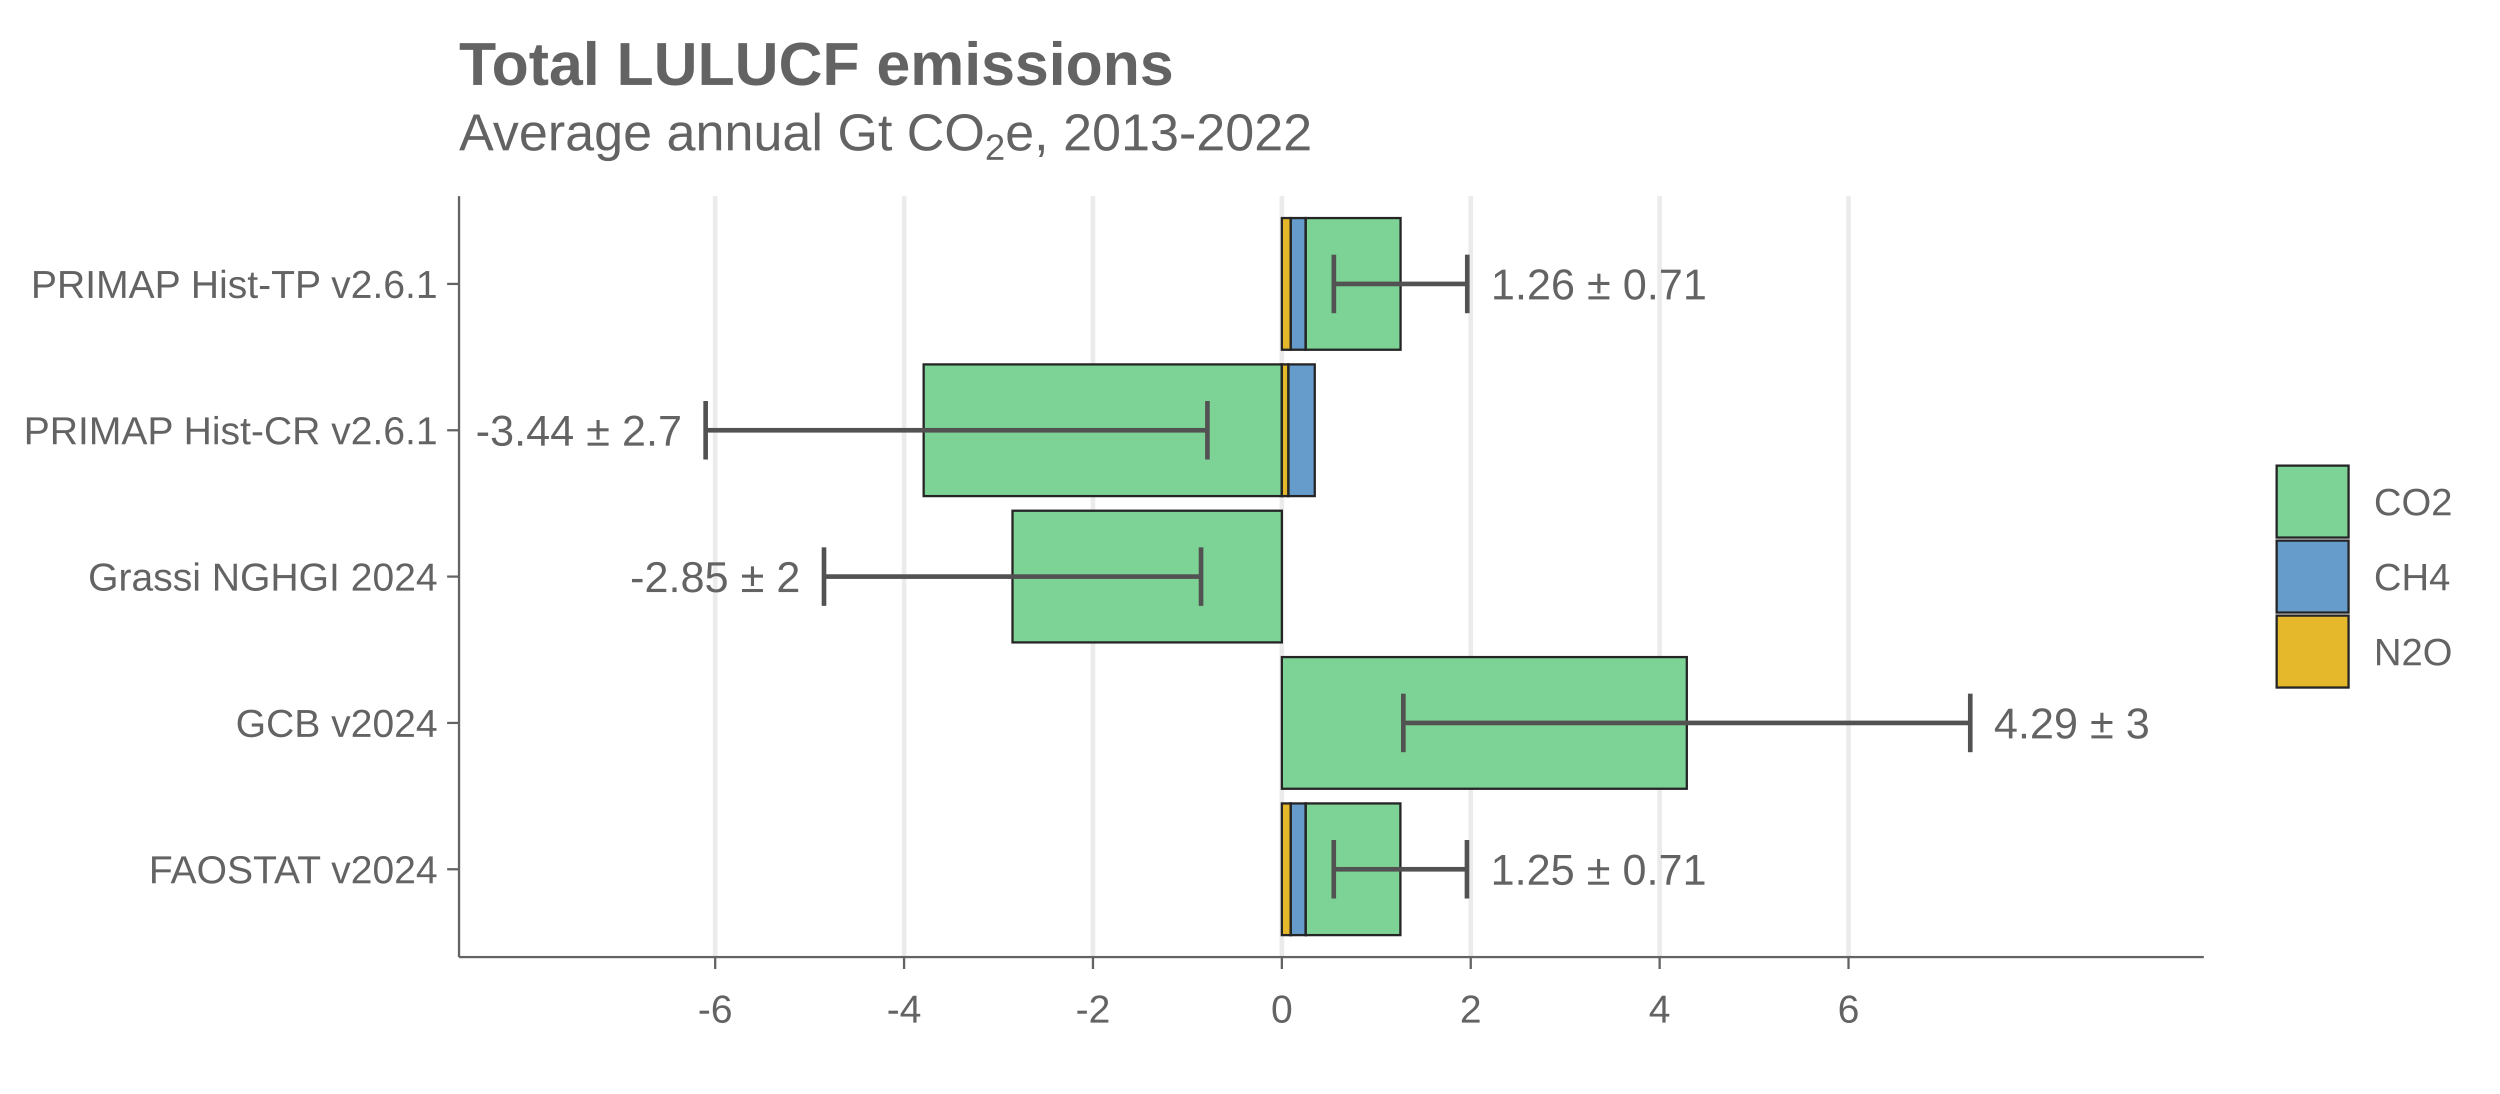
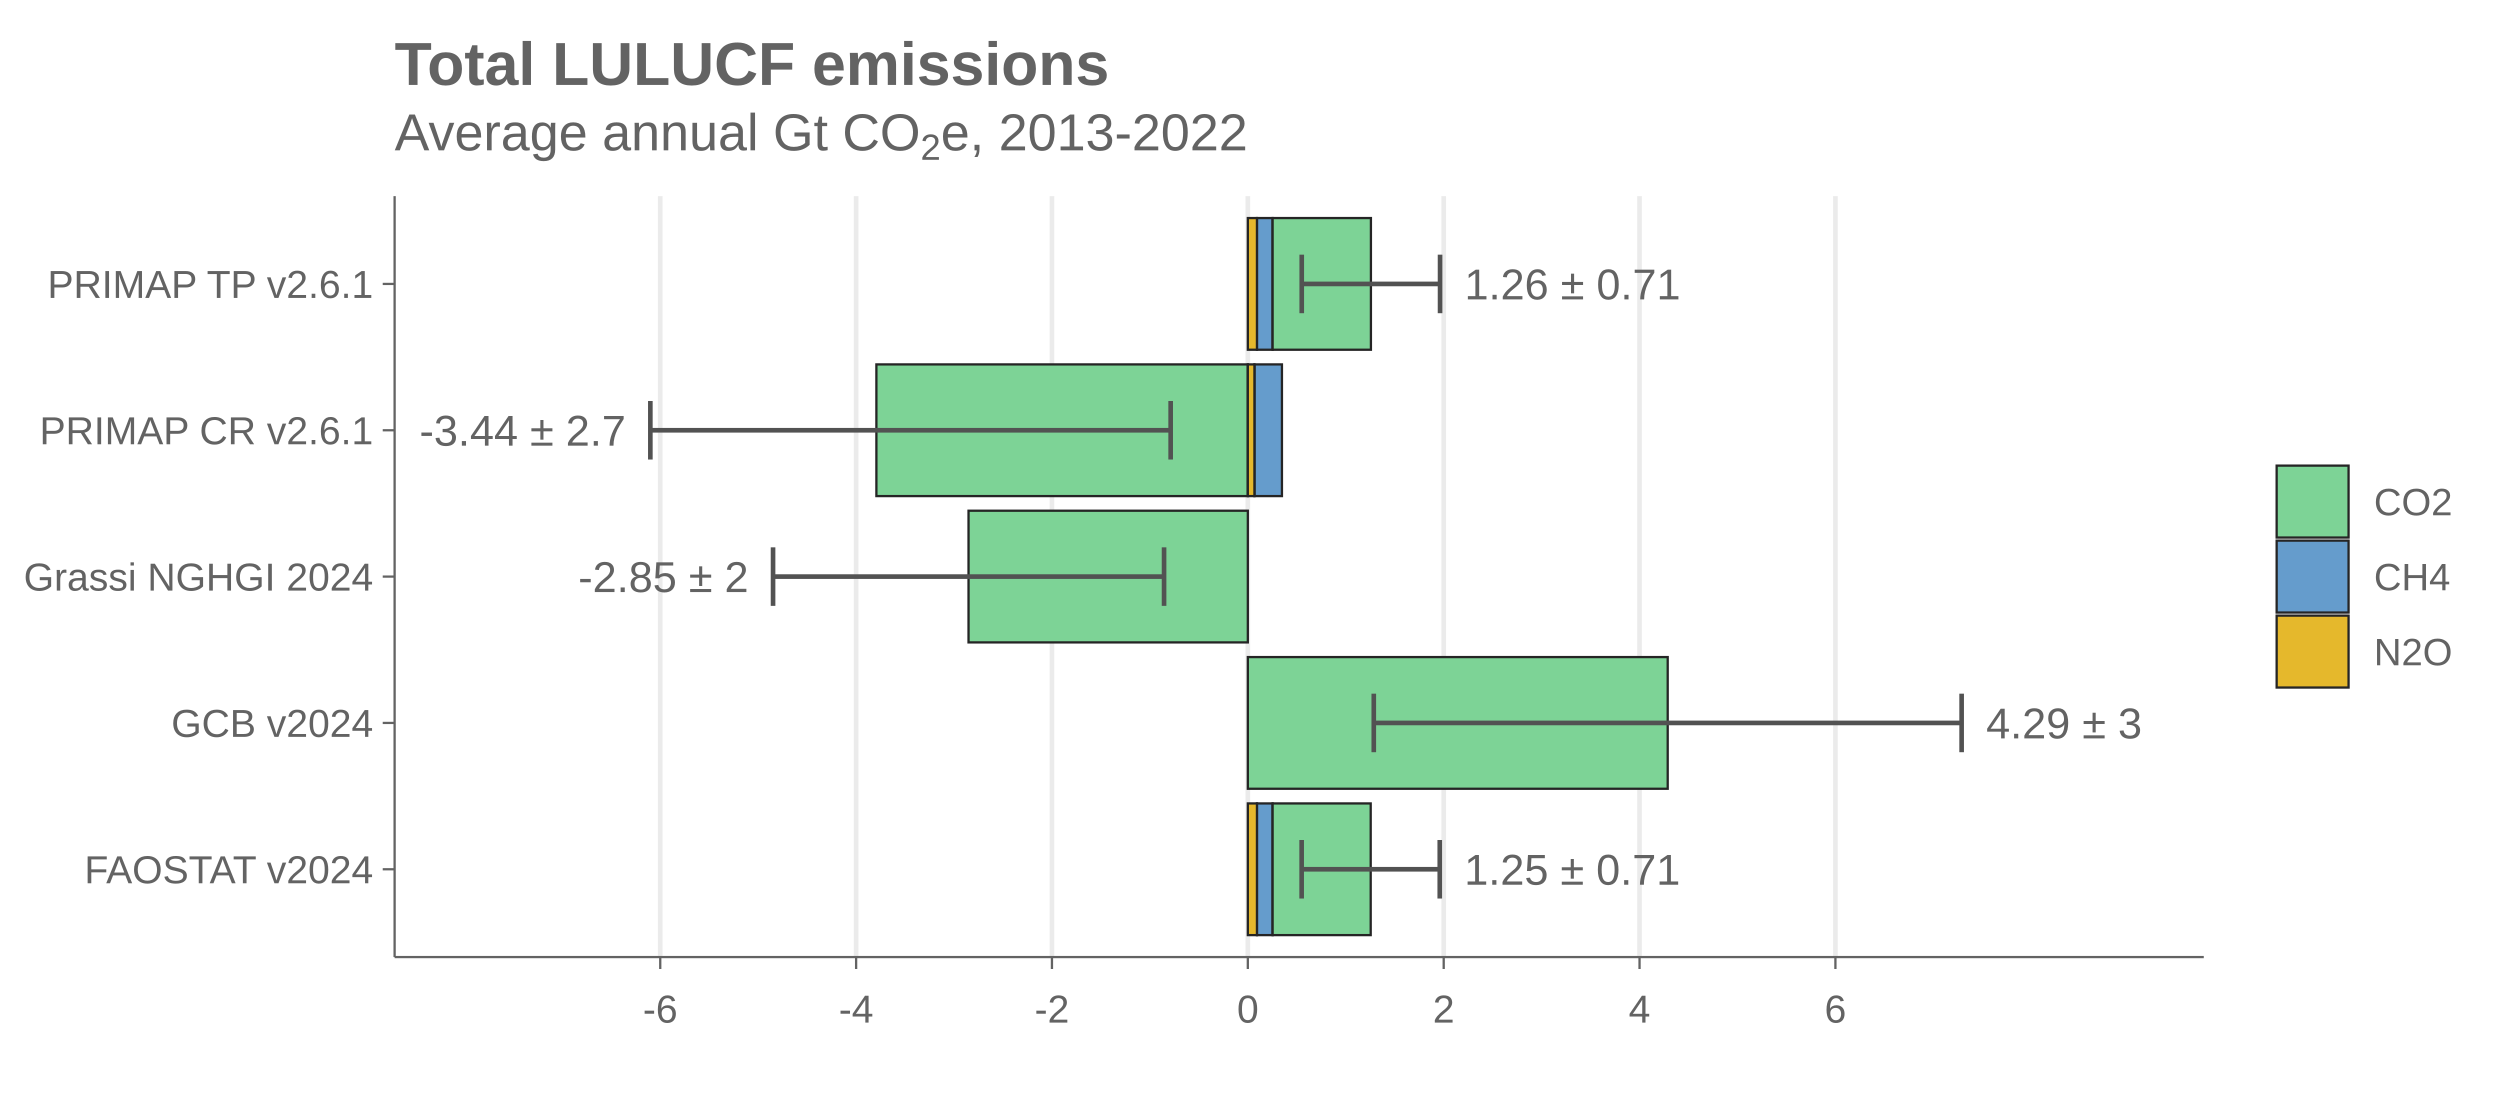
<svg xmlns="http://www.w3.org/2000/svg" class="svglite" width="576.00pt" height="252.00pt" viewBox="0 0 576.00 252.00">
  <defs>
    <style type="text/css">
    .svglite line, .svglite polyline, .svglite polygon, .svglite path, .svglite rect, .svglite circle {
      fill: none;
      stroke: #000000;
      stroke-linecap: round;
      stroke-linejoin: round;
      stroke-miterlimit: 10.00;
    }
    .svglite text {
      white-space: pre;
    }
  </style>
  </defs>
  <rect width="100%" height="100%" style="stroke: none; fill: #FFFFFF;" />
  <defs>
    <clipPath id="cpMC4wMHw1NzYuMDB8MC4wMHwyNTIuMDA=">
      <rect x="0.00" y="0.00" width="576.00" height="252.00" />
    </clipPath>
  </defs>
  <g clip-path="url(#cpMC4wMHw1NzYuMDB8MC4wMHwyNTIuMDA=)">
    <rect x="0" y="0.00" width="576.00" height="252.00" style="stroke-width: 1.07; stroke: #FFFFFF; fill: #FFFFFF;" />
  </g>
  <defs>
-     <clipPath id="cpMTA1Ljc2fDUwNy43NXw0NS4xOXwyMjAuNTE=">
-       <rect x="105.76" y="45.19" width="401.99" height="175.32" />
+     <clipPath id="cpOTAuOTJ8NTA3Ljc1fDQ1LjE5fDIyMC41MQ==">
+       <rect x="90.92" y="45.19" width="416.83" height="175.32" />
    </clipPath>
  </defs>
-   <g clip-path="url(#cpMTA1Ljc2fDUwNy43NXw0NS4xOXwyMjAuNTE=)">
-     <polyline points="164.78,220.51 164.78,45.19 " style="stroke-width: 1.07; stroke: #EBEBEB; stroke-linecap: butt;" />
-     <polyline points="208.30,220.51 208.30,45.19 " style="stroke-width: 1.07; stroke: #EBEBEB; stroke-linecap: butt;" />
-     <polyline points="251.82,220.51 251.82,45.19 " style="stroke-width: 1.07; stroke: #EBEBEB; stroke-linecap: butt;" />
-     <polyline points="295.34,220.51 295.34,45.19 " style="stroke-width: 1.07; stroke: #EBEBEB; stroke-linecap: butt;" />
-     <polyline points="338.86,220.51 338.86,45.19 " style="stroke-width: 1.07; stroke: #EBEBEB; stroke-linecap: butt;" />
-     <polyline points="382.38,220.51 382.38,45.19 " style="stroke-width: 1.07; stroke: #EBEBEB; stroke-linecap: butt;" />
-     <polyline points="425.90,220.51 425.90,45.19 " style="stroke-width: 1.07; stroke: #EBEBEB; stroke-linecap: butt;" />
-     <rect x="297.37" y="185.11" width="3.48" height="30.34" style="stroke-width: 0.53; stroke: #252525; stroke-linecap: butt; stroke-linejoin: miter; fill: #659CCC;" />
-     <rect x="300.85" y="185.11" width="21.80" height="30.34" style="stroke-width: 0.53; stroke: #252525; stroke-linecap: butt; stroke-linejoin: miter; fill: #7DD396;" />
-     <rect x="295.34" y="185.11" width="2.02" height="30.34" style="stroke-width: 0.53; stroke: #252525; stroke-linecap: butt; stroke-linejoin: miter; fill: #E5B82C;" />
-     <rect x="295.34" y="151.39" width="93.30" height="30.34" style="stroke-width: 0.53; stroke: #252525; stroke-linecap: butt; stroke-linejoin: miter; fill: #7DD396;" />
-     <rect x="233.28" y="117.67" width="62.06" height="30.34" style="stroke-width: 0.53; stroke: #252525; stroke-linecap: butt; stroke-linejoin: miter; fill: #7DD396;" />
-     <rect x="296.81" y="83.96" width="6.11" height="30.34" style="stroke-width: 0.53; stroke: #252525; stroke-linecap: butt; stroke-linejoin: miter; fill: #659CCC;" />
-     <rect x="212.81" y="83.96" width="82.53" height="30.34" style="stroke-width: 0.53; stroke: #252525; stroke-linecap: butt; stroke-linejoin: miter; fill: #7DD396;" />
-     <rect x="295.34" y="83.96" width="1.47" height="30.34" style="stroke-width: 0.53; stroke: #252525; stroke-linecap: butt; stroke-linejoin: miter; fill: #E5B82C;" />
-     <rect x="297.37" y="50.24" width="3.48" height="30.34" style="stroke-width: 0.53; stroke: #252525; stroke-linecap: butt; stroke-linejoin: miter; fill: #659CCC;" />
-     <rect x="300.85" y="50.24" width="21.84" height="30.34" style="stroke-width: 0.53; stroke: #252525; stroke-linecap: butt; stroke-linejoin: miter; fill: #7DD396;" />
-     <rect x="295.34" y="50.24" width="2.02" height="30.34" style="stroke-width: 0.53; stroke: #252525; stroke-linecap: butt; stroke-linejoin: miter; fill: #E5B82C;" />
-     <polyline points="337.99,207.02 337.99,193.53 " style="stroke-width: 1.07; stroke: #525252; stroke-linecap: butt;" />
-     <polyline points="337.99,200.28 307.30,200.28 " style="stroke-width: 1.07; stroke: #525252; stroke-linecap: butt;" />
-     <polyline points="307.30,207.02 307.30,193.53 " style="stroke-width: 1.07; stroke: #525252; stroke-linecap: butt;" />
-     <polyline points="453.95,173.30 453.95,159.82 " style="stroke-width: 1.07; stroke: #525252; stroke-linecap: butt;" />
-     <polyline points="453.95,166.56 323.33,166.56 " style="stroke-width: 1.07; stroke: #525252; stroke-linecap: butt;" />
-     <polyline points="323.33,173.30 323.33,159.82 " style="stroke-width: 1.07; stroke: #525252; stroke-linecap: butt;" />
-     <polyline points="276.72,139.59 276.72,126.10 " style="stroke-width: 1.07; stroke: #525252; stroke-linecap: butt;" />
-     <polyline points="276.72,132.85 189.85,132.85 " style="stroke-width: 1.07; stroke: #525252; stroke-linecap: butt;" />
-     <polyline points="189.85,139.59 189.85,126.10 " style="stroke-width: 1.07; stroke: #525252; stroke-linecap: butt;" />
-     <polyline points="278.19,105.87 278.19,92.39 " style="stroke-width: 1.07; stroke: #525252; stroke-linecap: butt;" />
-     <polyline points="278.19,99.13 162.58,99.13 " style="stroke-width: 1.07; stroke: #525252; stroke-linecap: butt;" />
-     <polyline points="162.58,105.87 162.58,92.39 " style="stroke-width: 1.07; stroke: #525252; stroke-linecap: butt;" />
-     <polyline points="338.06,72.16 338.06,58.67 " style="stroke-width: 1.07; stroke: #525252; stroke-linecap: butt;" />
-     <polyline points="338.06,65.42 307.32,65.42 " style="stroke-width: 1.07; stroke: #525252; stroke-linecap: butt;" />
-     <polyline points="307.32,72.16 307.32,58.67 " style="stroke-width: 1.07; stroke: #525252; stroke-linecap: butt;" />
-     <text x="343.43" y="203.84" style="font-size: 9.96px;fill: #636363; font-family: &quot;Arial&quot;;" textLength="49.74px" lengthAdjust="spacingAndGlyphs">1.25 ± 0.71</text>
-     <text x="459.39" y="170.13" style="font-size: 9.96px;fill: #636363; font-family: &quot;Arial&quot;;" textLength="35.90px" lengthAdjust="spacingAndGlyphs">4.29 ± 3</text>
-     <text x="184.41" y="136.41" text-anchor="end" style="font-size: 9.96px;fill: #636363; font-family: &quot;Arial&quot;;" textLength="39.21px" lengthAdjust="spacingAndGlyphs">-2.85 ± 2</text>
-     <text x="157.14" y="102.69" text-anchor="end" style="font-size: 9.96px;fill: #636363; font-family: &quot;Arial&quot;;" textLength="47.51px" lengthAdjust="spacingAndGlyphs">-3.44 ± 2.7</text>
-     <text x="343.50" y="68.98" style="font-size: 9.96px;fill: #636363; font-family: &quot;Arial&quot;;" textLength="49.74px" lengthAdjust="spacingAndGlyphs">1.26 ± 0.71</text>
+   <g clip-path="url(#cpOTAuOTJ8NTA3Ljc1fDQ1LjE5fDIyMC41MQ==)">
+     <polyline points="152.12,220.51 152.12,45.19 " style="stroke-width: 1.07; stroke: #EBEBEB; stroke-linecap: butt;" />
+     <polyline points="197.25,220.51 197.25,45.19 " style="stroke-width: 1.07; stroke: #EBEBEB; stroke-linecap: butt;" />
+     <polyline points="242.37,220.51 242.37,45.19 " style="stroke-width: 1.07; stroke: #EBEBEB; stroke-linecap: butt;" />
+     <polyline points="287.50,220.51 287.50,45.19 " style="stroke-width: 1.07; stroke: #EBEBEB; stroke-linecap: butt;" />
+     <polyline points="332.63,220.51 332.63,45.19 " style="stroke-width: 1.07; stroke: #EBEBEB; stroke-linecap: butt;" />
+     <polyline points="377.75,220.51 377.75,45.19 " style="stroke-width: 1.07; stroke: #EBEBEB; stroke-linecap: butt;" />
+     <polyline points="422.88,220.51 422.88,45.19 " style="stroke-width: 1.07; stroke: #EBEBEB; stroke-linecap: butt;" />
+     <rect x="289.60" y="185.11" width="3.61" height="30.34" style="stroke-width: 0.53; stroke: #252525; stroke-linecap: butt; stroke-linejoin: miter; fill: #659CCC;" />
+     <rect x="293.21" y="185.11" width="22.60" height="30.34" style="stroke-width: 0.53; stroke: #252525; stroke-linecap: butt; stroke-linejoin: miter; fill: #7DD396;" />
+     <rect x="287.50" y="185.11" width="2.10" height="30.34" style="stroke-width: 0.53; stroke: #252525; stroke-linecap: butt; stroke-linejoin: miter; fill: #E5B82C;" />
+     <rect x="287.50" y="151.39" width="96.74" height="30.34" style="stroke-width: 0.53; stroke: #252525; stroke-linecap: butt; stroke-linejoin: miter; fill: #7DD396;" />
+     <rect x="223.15" y="117.67" width="64.35" height="30.34" style="stroke-width: 0.53; stroke: #252525; stroke-linecap: butt; stroke-linejoin: miter; fill: #7DD396;" />
+     <rect x="289.02" y="83.96" width="6.34" height="30.34" style="stroke-width: 0.53; stroke: #252525; stroke-linecap: butt; stroke-linejoin: miter; fill: #659CCC;" />
+     <rect x="201.92" y="83.96" width="85.58" height="30.34" style="stroke-width: 0.53; stroke: #252525; stroke-linecap: butt; stroke-linejoin: miter; fill: #7DD396;" />
+     <rect x="287.50" y="83.96" width="1.52" height="30.34" style="stroke-width: 0.53; stroke: #252525; stroke-linecap: butt; stroke-linejoin: miter; fill: #E5B82C;" />
+     <rect x="289.60" y="50.24" width="3.61" height="30.34" style="stroke-width: 0.53; stroke: #252525; stroke-linecap: butt; stroke-linejoin: miter; fill: #659CCC;" />
+     <rect x="293.21" y="50.24" width="22.65" height="30.34" style="stroke-width: 0.53; stroke: #252525; stroke-linecap: butt; stroke-linejoin: miter; fill: #7DD396;" />
+     <rect x="287.50" y="50.24" width="2.10" height="30.34" style="stroke-width: 0.53; stroke: #252525; stroke-linecap: butt; stroke-linejoin: miter; fill: #E5B82C;" />
+     <polyline points="331.72,207.02 331.72,193.53 " style="stroke-width: 1.07; stroke: #525252; stroke-linecap: butt;" />
+     <polyline points="331.72,200.28 299.90,200.28 " style="stroke-width: 1.07; stroke: #525252; stroke-linecap: butt;" />
+     <polyline points="299.90,207.02 299.90,193.53 " style="stroke-width: 1.07; stroke: #525252; stroke-linecap: butt;" />
+     <polyline points="451.96,173.30 451.96,159.82 " style="stroke-width: 1.07; stroke: #525252; stroke-linecap: butt;" />
+     <polyline points="451.96,166.56 316.52,166.56 " style="stroke-width: 1.07; stroke: #525252; stroke-linecap: butt;" />
+     <polyline points="316.52,173.30 316.52,159.82 " style="stroke-width: 1.07; stroke: #525252; stroke-linecap: butt;" />
+     <polyline points="268.20,139.59 268.20,126.10 " style="stroke-width: 1.07; stroke: #525252; stroke-linecap: butt;" />
+     <polyline points="268.20,132.85 178.11,132.85 " style="stroke-width: 1.07; stroke: #525252; stroke-linecap: butt;" />
+     <polyline points="178.11,139.59 178.11,126.10 " style="stroke-width: 1.07; stroke: #525252; stroke-linecap: butt;" />
+     <polyline points="269.72,105.87 269.72,92.39 " style="stroke-width: 1.07; stroke: #525252; stroke-linecap: butt;" />
+     <polyline points="269.72,99.13 149.84,99.13 " style="stroke-width: 1.07; stroke: #525252; stroke-linecap: butt;" />
+     <polyline points="149.84,105.87 149.84,92.39 " style="stroke-width: 1.07; stroke: #525252; stroke-linecap: butt;" />
+     <polyline points="331.79,72.16 331.79,58.67 " style="stroke-width: 1.07; stroke: #525252; stroke-linecap: butt;" />
+     <polyline points="331.79,65.42 299.92,65.42 " style="stroke-width: 1.07; stroke: #525252; stroke-linecap: butt;" />
+     <polyline points="299.92,72.16 299.92,58.67 " style="stroke-width: 1.07; stroke: #525252; stroke-linecap: butt;" />
+     <text x="337.37" y="203.84" style="font-size: 9.96px;fill: #636363; font-family: &quot;Arial&quot;;" textLength="49.74px" lengthAdjust="spacingAndGlyphs">1.25 ± 0.71</text>
+     <text x="457.60" y="170.13" style="font-size: 9.96px;fill: #636363; font-family: &quot;Arial&quot;;" textLength="35.90px" lengthAdjust="spacingAndGlyphs">4.29 ± 3</text>
+     <text x="172.47" y="136.41" text-anchor="end" style="font-size: 9.96px;fill: #636363; font-family: &quot;Arial&quot;;" textLength="39.21px" lengthAdjust="spacingAndGlyphs">-2.85 ± 2</text>
+     <text x="144.20" y="102.69" text-anchor="end" style="font-size: 9.96px;fill: #636363; font-family: &quot;Arial&quot;;" textLength="47.51px" lengthAdjust="spacingAndGlyphs">-3.44 ± 2.7</text>
+     <text x="337.43" y="68.98" style="font-size: 9.96px;fill: #636363; font-family: &quot;Arial&quot;;" textLength="49.74px" lengthAdjust="spacingAndGlyphs">1.26 ± 0.71</text>
  </g>
  <g clip-path="url(#cpMC4wMHw1NzYuMDB8MC4wMHwyNTIuMDA=)">
-     <polyline points="105.76,220.51 105.76,45.19 " style="stroke-width: 0.53; stroke: #636363; stroke-linecap: butt;" />
-     <text x="100.83" y="203.50" text-anchor="end" style="font-size: 9.00px;fill: #636363; font-family: &quot;Arial&quot;;" textLength="66.53px" lengthAdjust="spacingAndGlyphs">FAOSTAT v2024</text>
-     <text x="100.83" y="169.78" text-anchor="end" style="font-size: 9.00px;fill: #636363; font-family: &quot;Arial&quot;;" textLength="46.52px" lengthAdjust="spacingAndGlyphs">GCB v2024</text>
-     <text x="100.83" y="136.07" text-anchor="end" style="font-size: 9.00px;fill: #636363; font-family: &quot;Arial&quot;;" textLength="80.51px" lengthAdjust="spacingAndGlyphs">Grassi NGHGI 2024</text>
-     <text x="100.83" y="102.35" text-anchor="end" style="font-size: 9.00px;fill: #636363; font-family: &quot;Arial&quot;;" textLength="95.35px" lengthAdjust="spacingAndGlyphs">PRIMAP Hist-CR v2.6.1</text>
-     <text x="100.83" y="68.64" text-anchor="end" style="font-size: 9.00px;fill: #636363; font-family: &quot;Arial&quot;;" textLength="93.69px" lengthAdjust="spacingAndGlyphs">PRIMAP Hist-TP v2.6.1</text>
-     <polyline points="103.02,200.28 105.76,200.28 " style="stroke-width: 0.53; stroke: #636363; stroke-linecap: butt;" />
-     <polyline points="103.02,166.56 105.76,166.56 " style="stroke-width: 0.53; stroke: #636363; stroke-linecap: butt;" />
-     <polyline points="103.02,132.85 105.76,132.85 " style="stroke-width: 0.53; stroke: #636363; stroke-linecap: butt;" />
-     <polyline points="103.02,99.13 105.76,99.13 " style="stroke-width: 0.53; stroke: #636363; stroke-linecap: butt;" />
-     <polyline points="103.02,65.42 105.76,65.42 " style="stroke-width: 0.53; stroke: #636363; stroke-linecap: butt;" />
-     <polyline points="105.76,220.51 507.75,220.51 " style="stroke-width: 0.53; stroke: #636363; stroke-linecap: butt;" />
-     <polyline points="164.78,223.25 164.78,220.51 " style="stroke-width: 0.53; stroke: #636363; stroke-linecap: butt;" />
-     <polyline points="208.30,223.25 208.30,220.51 " style="stroke-width: 0.53; stroke: #636363; stroke-linecap: butt;" />
-     <polyline points="251.82,223.25 251.82,220.51 " style="stroke-width: 0.53; stroke: #636363; stroke-linecap: butt;" />
-     <polyline points="295.34,223.25 295.34,220.51 " style="stroke-width: 0.53; stroke: #636363; stroke-linecap: butt;" />
-     <polyline points="338.86,223.25 338.86,220.51 " style="stroke-width: 0.53; stroke: #636363; stroke-linecap: butt;" />
-     <polyline points="382.38,223.25 382.38,220.51 " style="stroke-width: 0.53; stroke: #636363; stroke-linecap: butt;" />
-     <polyline points="425.90,223.25 425.90,220.51 " style="stroke-width: 0.53; stroke: #636363; stroke-linecap: butt;" />
-     <text x="164.78" y="235.61" text-anchor="middle" style="font-size: 9.00px;fill: #636363; font-family: &quot;Arial&quot;;" textLength="8.00px" lengthAdjust="spacingAndGlyphs">-6</text>
-     <text x="208.30" y="235.61" text-anchor="middle" style="font-size: 9.00px;fill: #636363; font-family: &quot;Arial&quot;;" textLength="8.00px" lengthAdjust="spacingAndGlyphs">-4</text>
-     <text x="251.82" y="235.61" text-anchor="middle" style="font-size: 9.00px;fill: #636363; font-family: &quot;Arial&quot;;" textLength="8.00px" lengthAdjust="spacingAndGlyphs">-2</text>
-     <text x="295.34" y="235.61" text-anchor="middle" style="font-size: 9.00px;fill: #636363; font-family: &quot;Arial&quot;;" textLength="5.00px" lengthAdjust="spacingAndGlyphs">0</text>
-     <text x="338.86" y="235.61" text-anchor="middle" style="font-size: 9.00px;fill: #636363; font-family: &quot;Arial&quot;;" textLength="5.00px" lengthAdjust="spacingAndGlyphs">2</text>
-     <text x="382.38" y="235.61" text-anchor="middle" style="font-size: 9.00px;fill: #636363; font-family: &quot;Arial&quot;;" textLength="5.00px" lengthAdjust="spacingAndGlyphs">4</text>
-     <text x="425.90" y="235.61" text-anchor="middle" style="font-size: 9.00px;fill: #636363; font-family: &quot;Arial&quot;;" textLength="5.00px" lengthAdjust="spacingAndGlyphs">6</text>
+     <polyline points="90.92,220.51 90.92,45.19 " style="stroke-width: 0.53; stroke: #636363; stroke-linecap: butt;" />
+     <text x="85.99" y="203.50" text-anchor="end" style="font-size: 9.00px;fill: #636363; font-family: &quot;Arial&quot;;" textLength="66.53px" lengthAdjust="spacingAndGlyphs">FAOSTAT v2024</text>
+     <text x="85.99" y="169.78" text-anchor="end" style="font-size: 9.00px;fill: #636363; font-family: &quot;Arial&quot;;" textLength="46.52px" lengthAdjust="spacingAndGlyphs">GCB v2024</text>
+     <text x="85.99" y="136.07" text-anchor="end" style="font-size: 9.00px;fill: #636363; font-family: &quot;Arial&quot;;" textLength="80.51px" lengthAdjust="spacingAndGlyphs">Grassi NGHGI 2024</text>
+     <text x="85.99" y="102.35" text-anchor="end" style="font-size: 9.00px;fill: #636363; font-family: &quot;Arial&quot;;" textLength="76.85px" lengthAdjust="spacingAndGlyphs">PRIMAP CR v2.6.1</text>
+     <text x="85.99" y="68.64" text-anchor="end" style="font-size: 9.00px;fill: #636363; font-family: &quot;Arial&quot;;" textLength="75.02px" lengthAdjust="spacingAndGlyphs">PRIMAP TP v2.6.1</text>
+     <polyline points="88.18,200.28 90.92,200.28 " style="stroke-width: 0.53; stroke: #636363; stroke-linecap: butt;" />
+     <polyline points="88.18,166.56 90.92,166.56 " style="stroke-width: 0.53; stroke: #636363; stroke-linecap: butt;" />
+     <polyline points="88.18,132.85 90.92,132.85 " style="stroke-width: 0.53; stroke: #636363; stroke-linecap: butt;" />
+     <polyline points="88.18,99.13 90.92,99.13 " style="stroke-width: 0.53; stroke: #636363; stroke-linecap: butt;" />
+     <polyline points="88.18,65.42 90.92,65.42 " style="stroke-width: 0.53; stroke: #636363; stroke-linecap: butt;" />
+     <polyline points="90.92,220.51 507.75,220.51 " style="stroke-width: 0.53; stroke: #636363; stroke-linecap: butt;" />
+     <polyline points="152.12,223.25 152.12,220.51 " style="stroke-width: 0.53; stroke: #636363; stroke-linecap: butt;" />
+     <polyline points="197.25,223.25 197.25,220.51 " style="stroke-width: 0.53; stroke: #636363; stroke-linecap: butt;" />
+     <polyline points="242.37,223.25 242.37,220.51 " style="stroke-width: 0.53; stroke: #636363; stroke-linecap: butt;" />
+     <polyline points="287.50,223.25 287.50,220.51 " style="stroke-width: 0.53; stroke: #636363; stroke-linecap: butt;" />
+     <polyline points="332.63,223.25 332.63,220.51 " style="stroke-width: 0.53; stroke: #636363; stroke-linecap: butt;" />
+     <polyline points="377.75,223.25 377.75,220.51 " style="stroke-width: 0.53; stroke: #636363; stroke-linecap: butt;" />
+     <polyline points="422.88,223.25 422.88,220.51 " style="stroke-width: 0.53; stroke: #636363; stroke-linecap: butt;" />
+     <text x="152.12" y="235.61" text-anchor="middle" style="font-size: 9.00px;fill: #636363; font-family: &quot;Arial&quot;;" textLength="8.00px" lengthAdjust="spacingAndGlyphs">-6</text>
+     <text x="197.25" y="235.61" text-anchor="middle" style="font-size: 9.00px;fill: #636363; font-family: &quot;Arial&quot;;" textLength="8.00px" lengthAdjust="spacingAndGlyphs">-4</text>
+     <text x="242.37" y="235.61" text-anchor="middle" style="font-size: 9.00px;fill: #636363; font-family: &quot;Arial&quot;;" textLength="8.00px" lengthAdjust="spacingAndGlyphs">-2</text>
+     <text x="287.50" y="235.61" text-anchor="middle" style="font-size: 9.00px;fill: #636363; font-family: &quot;Arial&quot;;" textLength="5.00px" lengthAdjust="spacingAndGlyphs">0</text>
+     <text x="332.63" y="235.61" text-anchor="middle" style="font-size: 9.00px;fill: #636363; font-family: &quot;Arial&quot;;" textLength="5.00px" lengthAdjust="spacingAndGlyphs">2</text>
+     <text x="377.75" y="235.61" text-anchor="middle" style="font-size: 9.00px;fill: #636363; font-family: &quot;Arial&quot;;" textLength="5.00px" lengthAdjust="spacingAndGlyphs">4</text>
+     <text x="422.88" y="235.61" text-anchor="middle" style="font-size: 9.00px;fill: #636363; font-family: &quot;Arial&quot;;" textLength="5.00px" lengthAdjust="spacingAndGlyphs">6</text>
    <rect x="518.71" y="101.45" width="51.81" height="62.80" style="stroke-width: 1.07; stroke: none; fill: #FFFFFF;" />
    <rect x="524.54" y="107.28" width="16.57" height="16.57" style="stroke-width: 0.53; stroke: #252525; stroke-linecap: butt; stroke-linejoin: miter; fill: #7DD396;" />
    <rect x="524.54" y="124.56" width="16.57" height="16.57" style="stroke-width: 0.53; stroke: #252525; stroke-linecap: butt; stroke-linejoin: miter; fill: #659CCC;" />
    <rect x="524.54" y="141.84" width="16.57" height="16.57" style="stroke-width: 0.53; stroke: #252525; stroke-linecap: butt; stroke-linejoin: miter; fill: #E5B82C;" />
    <text x="546.95" y="118.72" style="font-size: 8.80px;fill: #636363; font-family: &quot;Arial&quot;;" textLength="18.09px" lengthAdjust="spacingAndGlyphs">CO2</text>
    <text x="546.95" y="136.00" style="font-size: 8.80px;fill: #636363; font-family: &quot;Arial&quot;;" textLength="17.60px" lengthAdjust="spacingAndGlyphs">CH4</text>
    <text x="546.95" y="153.28" style="font-size: 8.80px;fill: #636363; font-family: &quot;Arial&quot;;" textLength="18.09px" lengthAdjust="spacingAndGlyphs">N2O</text>
-     <text x="105.76" y="34.64" style="font-size: 12.00px;fill: #636363; font-family: &quot;Arial&quot;;" textLength="99.86px" lengthAdjust="spacingAndGlyphs">Average annual Gt</text>
-     <text x="205.62" y="34.64" style="font-size: 12.00px;fill: #636363; font-family: &quot;Arial&quot;;" textLength="3.29px" lengthAdjust="spacingAndGlyphs"> </text>
-     <text x="208.91" y="34.64" style="font-size: 12.00px;fill: #636363; font-family: &quot;Arial&quot;;" textLength="8.67px" lengthAdjust="spacingAndGlyphs">C</text>
-     <text x="217.58" y="34.64" style="font-size: 12.00px;fill: #636363; font-family: &quot;Arial&quot;;" textLength="9.34px" lengthAdjust="spacingAndGlyphs">O</text>
-     <text x="226.92" y="36.82" style="font-size: 8.40px;fill: #636363; font-family: &quot;Arial&quot;;" textLength="4.67px" lengthAdjust="spacingAndGlyphs">2</text>
-     <text x="231.59" y="34.64" style="font-size: 12.00px;fill: #636363; font-family: &quot;Arial&quot;;" textLength="70.73px" lengthAdjust="spacingAndGlyphs">e, 2013-2022</text>
-     <text x="105.76" y="19.57" style="font-size: 14.00px; font-weight: bold;fill: #636363; font-family: &quot;Arial&quot;;" textLength="164.58px" lengthAdjust="spacingAndGlyphs">Total LULUCF emissions</text>
+     <text x="90.92" y="34.64" style="font-size: 12.00px;fill: #636363; font-family: &quot;Arial&quot;;" textLength="99.86px" lengthAdjust="spacingAndGlyphs">Average annual Gt</text>
+     <text x="190.79" y="34.64" style="font-size: 12.00px;fill: #636363; font-family: &quot;Arial&quot;;" textLength="3.29px" lengthAdjust="spacingAndGlyphs"> </text>
+     <text x="194.08" y="34.64" style="font-size: 12.00px;fill: #636363; font-family: &quot;Arial&quot;;" textLength="8.67px" lengthAdjust="spacingAndGlyphs">C</text>
+     <text x="202.74" y="34.64" style="font-size: 12.00px;fill: #636363; font-family: &quot;Arial&quot;;" textLength="9.34px" lengthAdjust="spacingAndGlyphs">O</text>
+     <text x="212.08" y="36.82" style="font-size: 8.40px;fill: #636363; font-family: &quot;Arial&quot;;" textLength="4.67px" lengthAdjust="spacingAndGlyphs">2</text>
+     <text x="216.75" y="34.64" style="font-size: 12.00px;fill: #636363; font-family: &quot;Arial&quot;;" textLength="70.73px" lengthAdjust="spacingAndGlyphs">e, 2013-2022</text>
+     <text x="90.92" y="19.57" style="font-size: 14.00px; font-weight: bold;fill: #636363; font-family: &quot;Arial&quot;;" textLength="164.58px" lengthAdjust="spacingAndGlyphs">Total LULUCF emissions</text>
  </g>
</svg>
